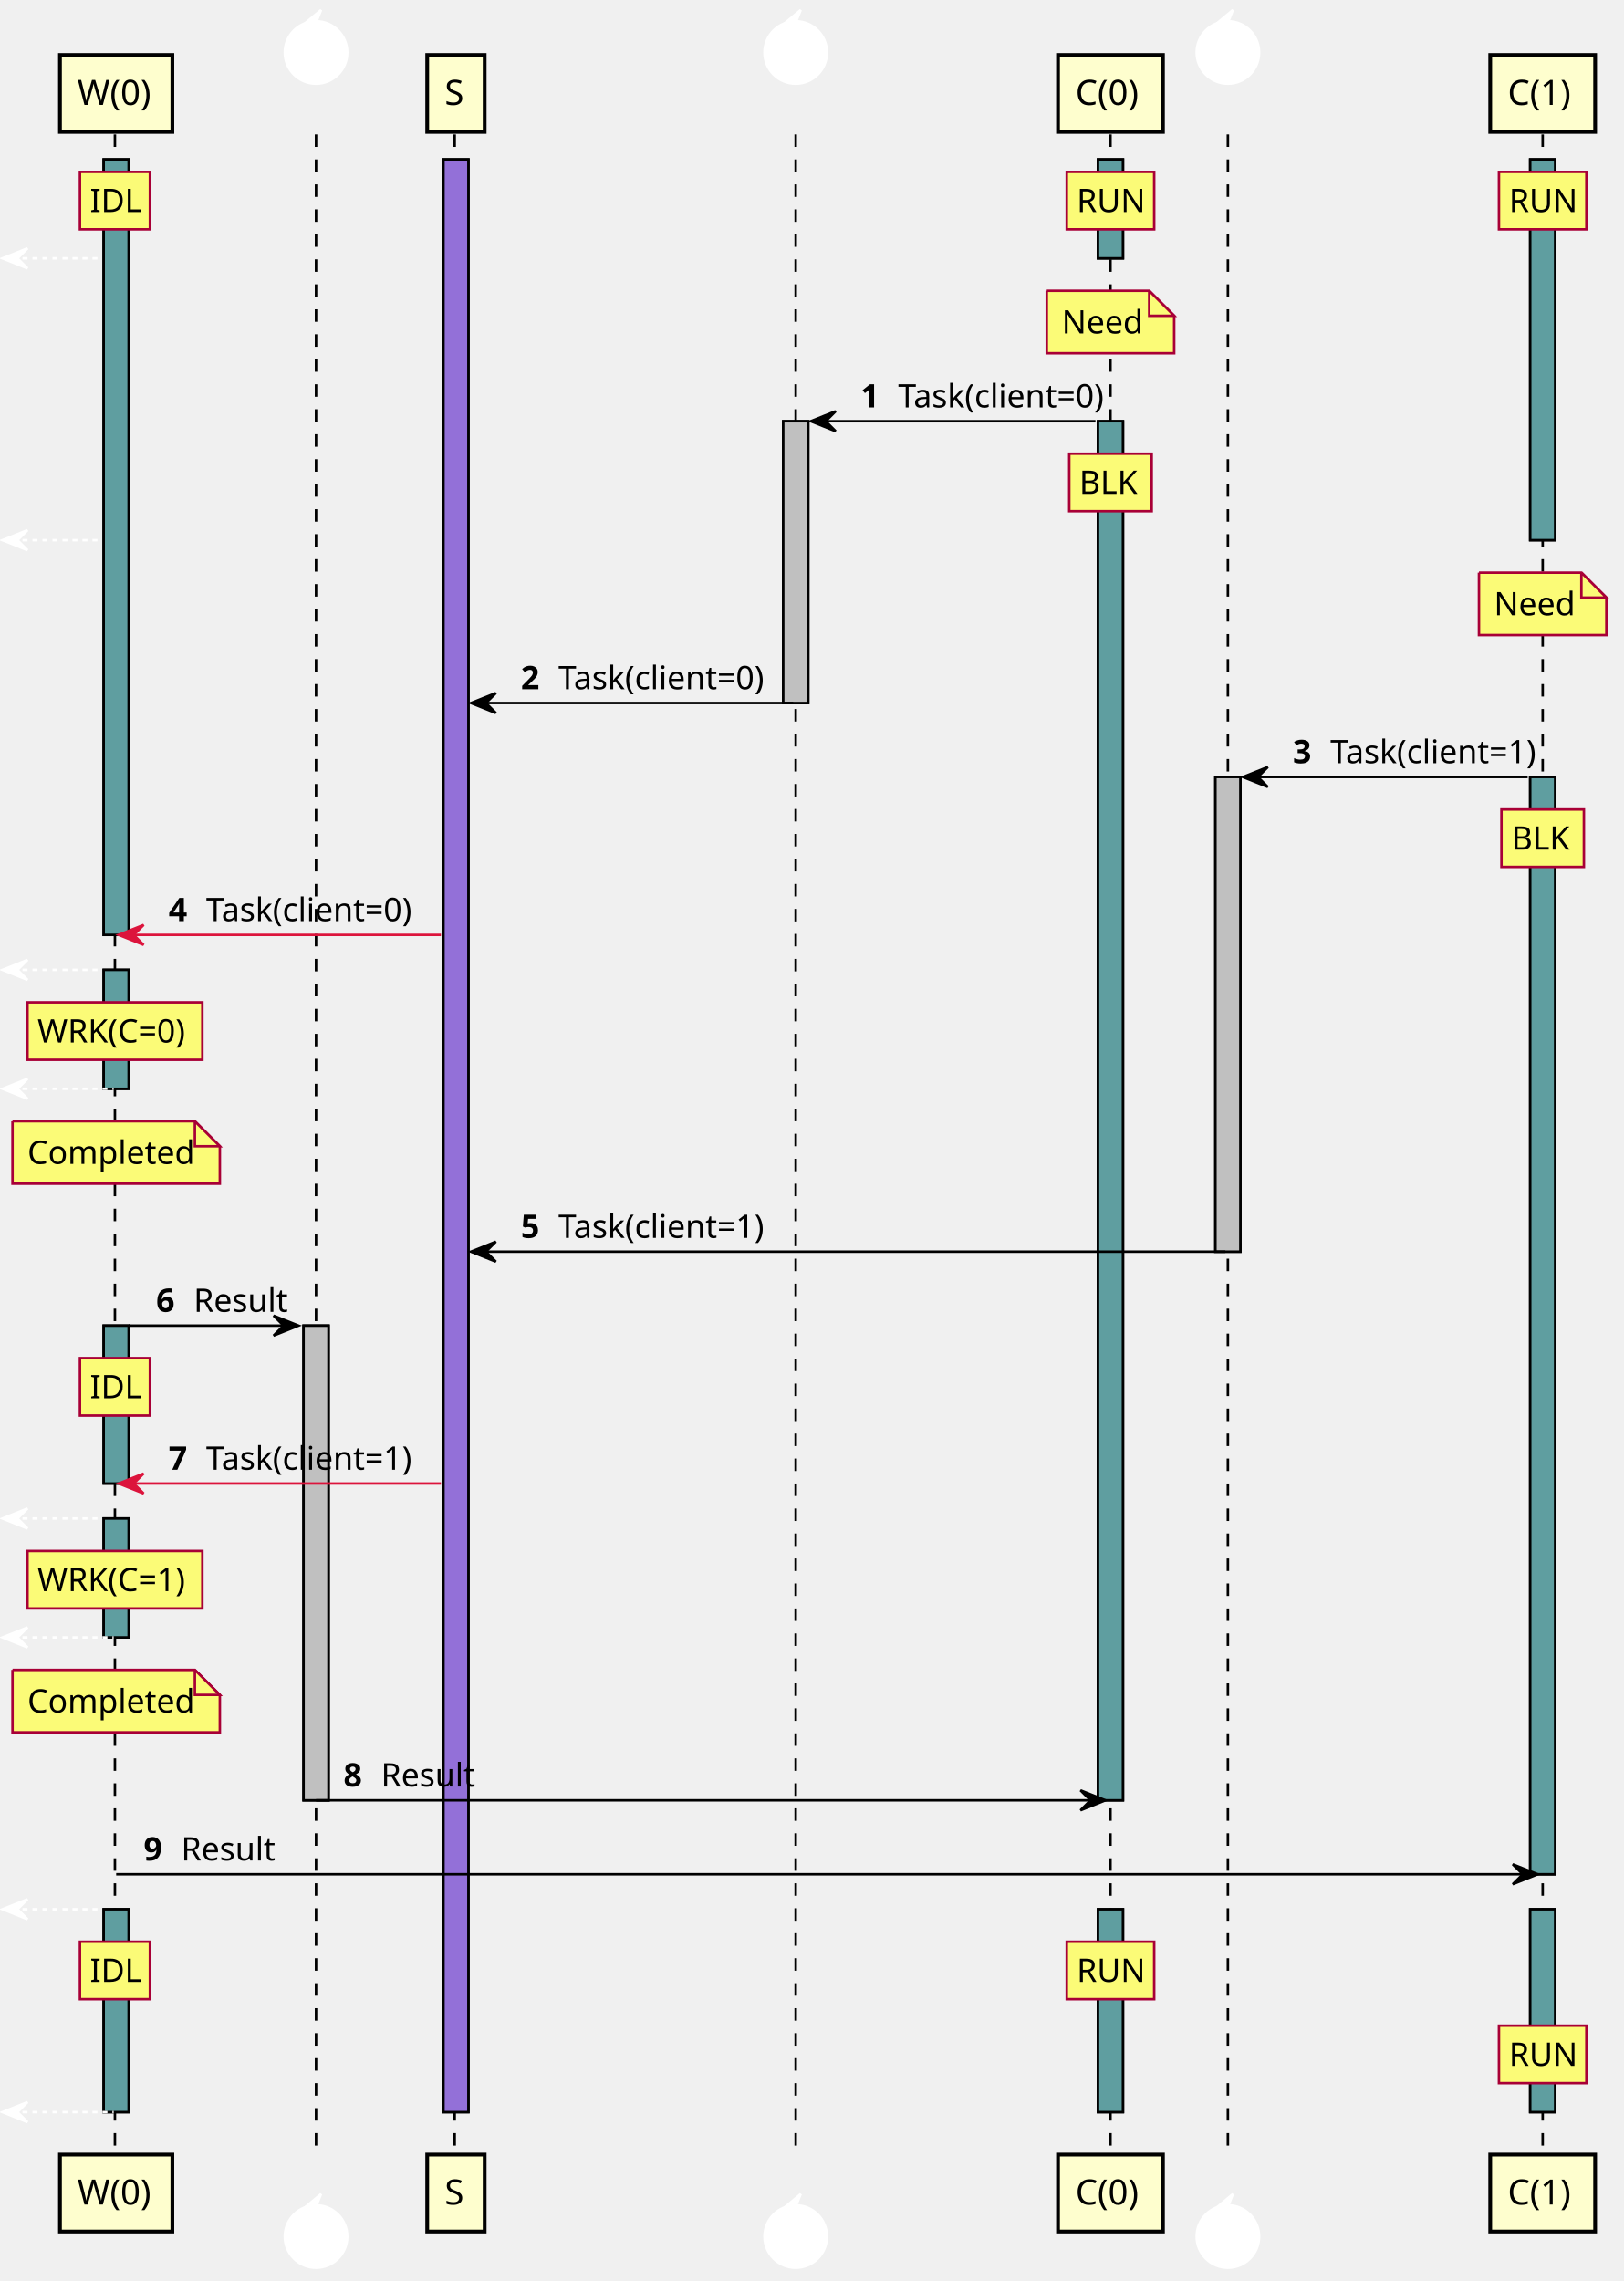
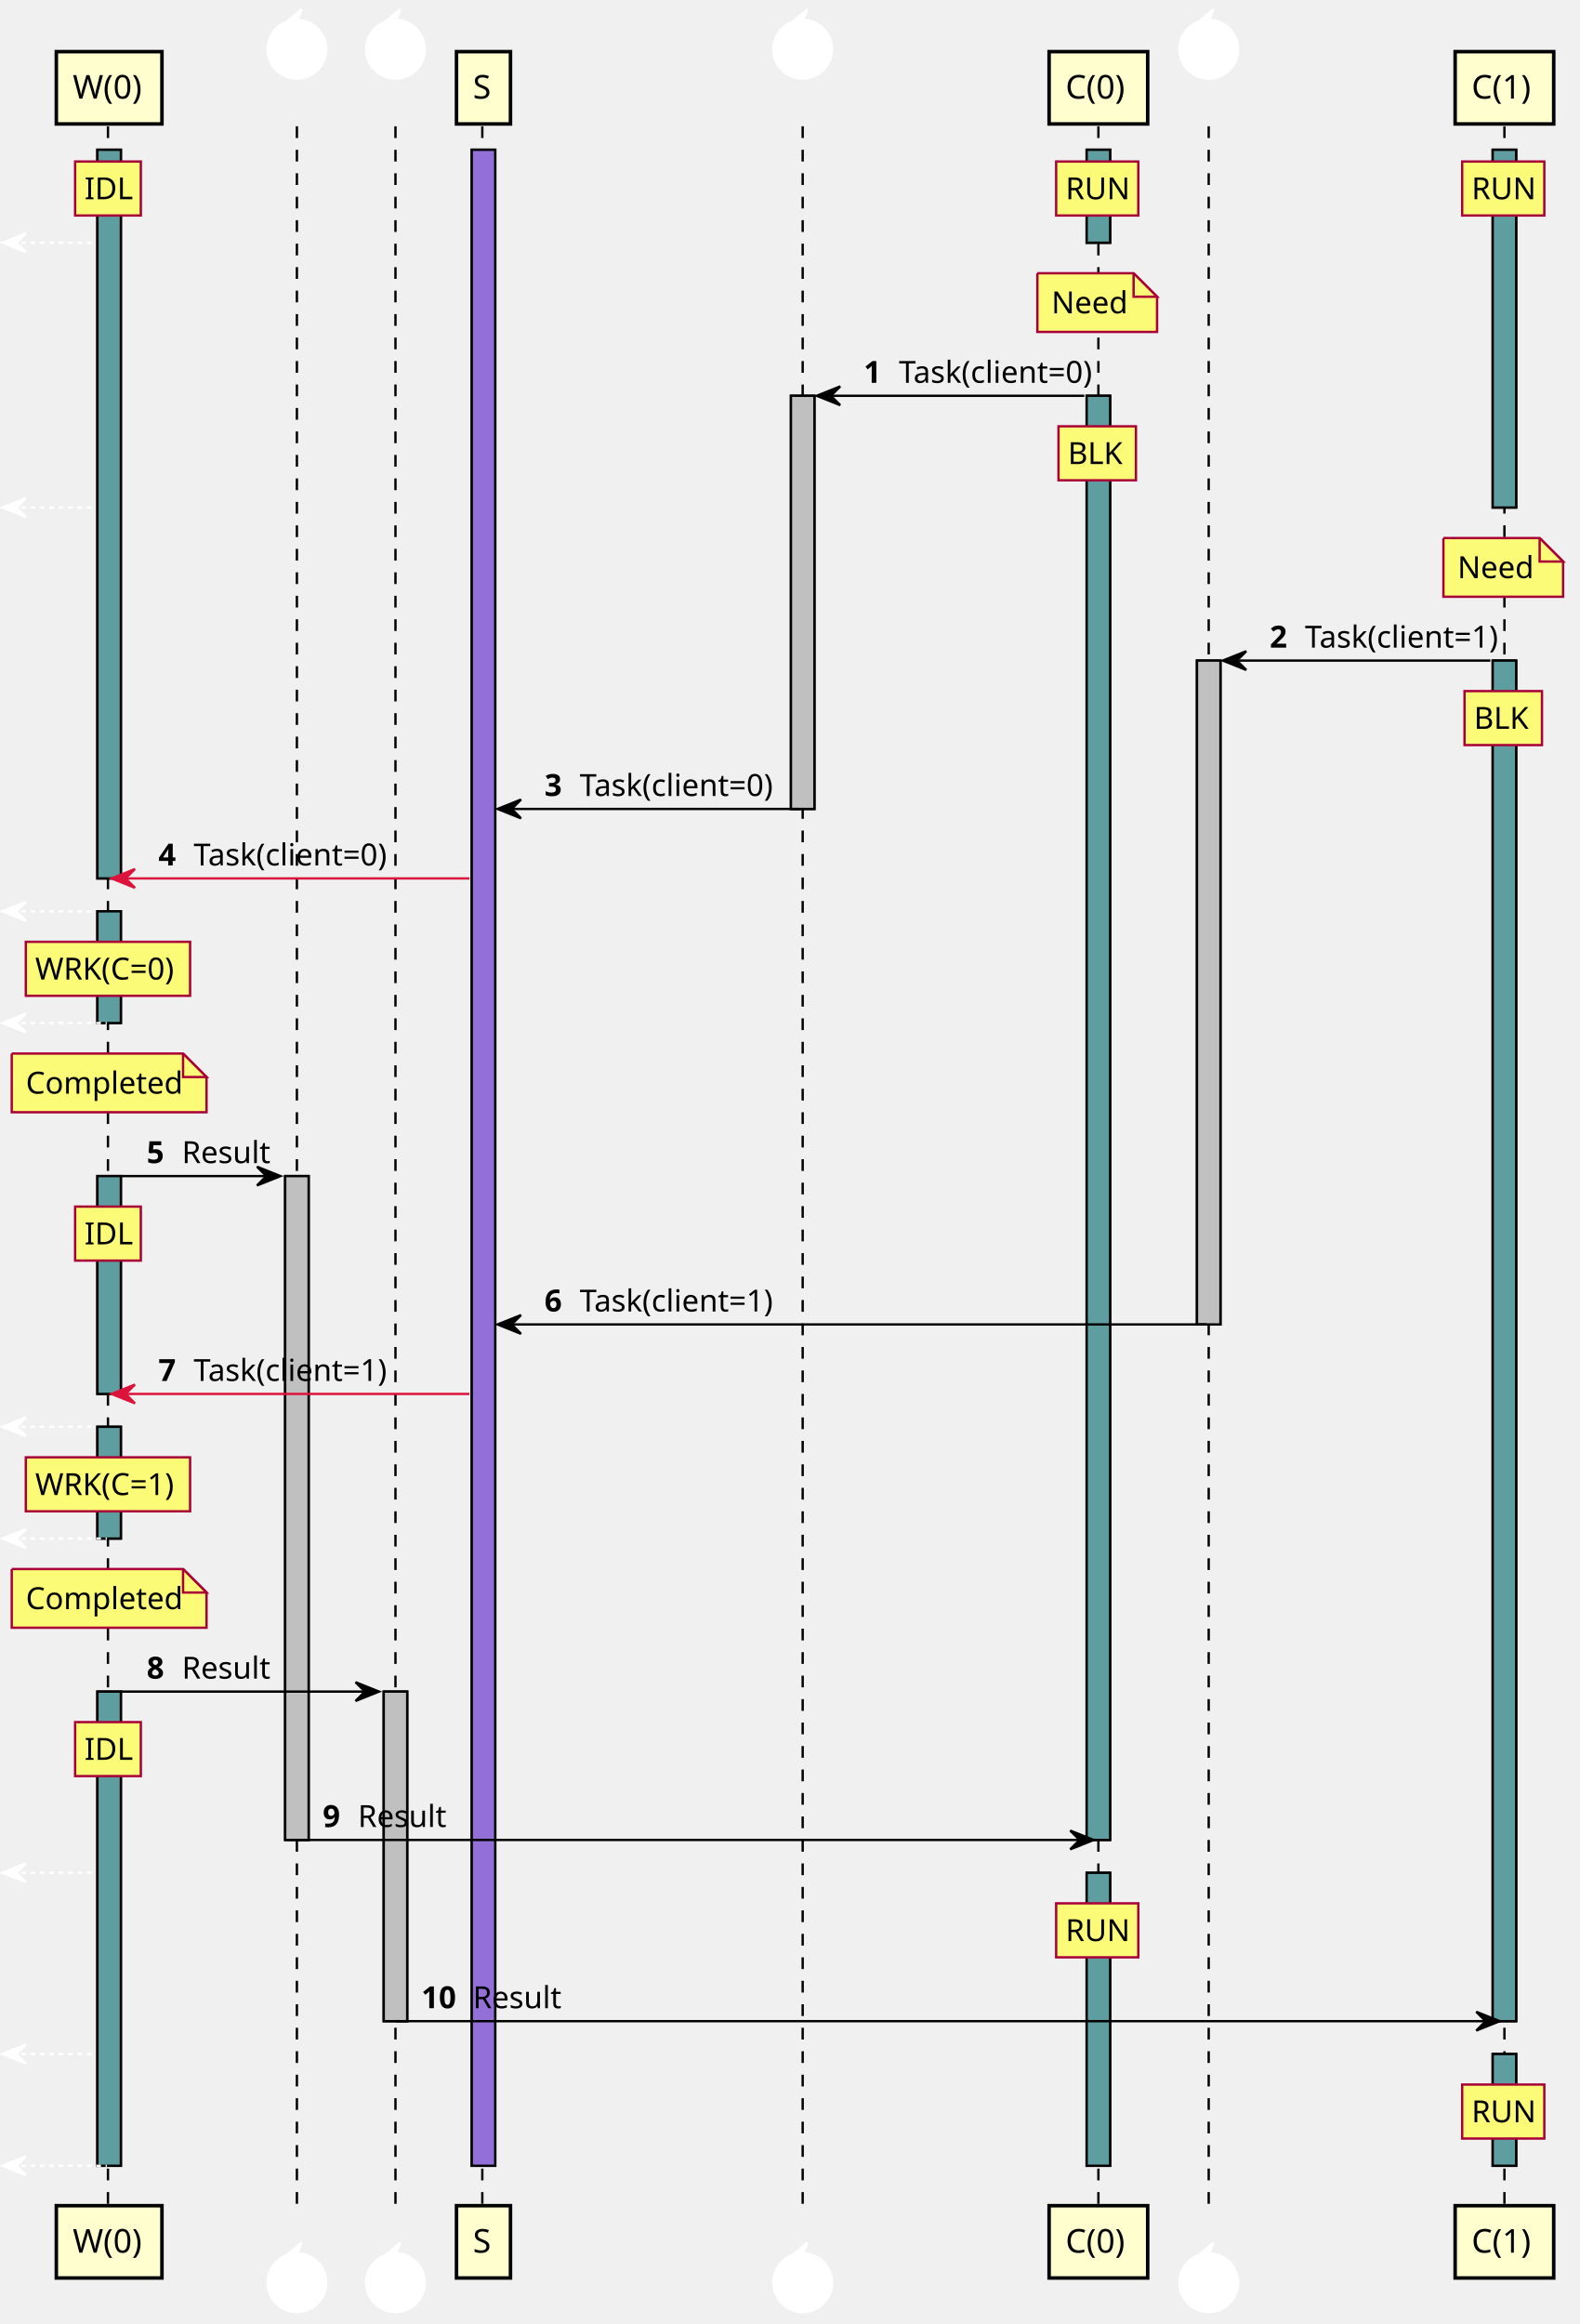
- <svg xmlns="http://www.w3.org/2000/svg" contentScriptType="application/ecmascript" contentStyleType="text/css" height="913px" preserveAspectRatio="none" style="width:650px;height:913px;" version="1.1" viewBox="0 0 650 913" width="650px" zoomAndPan="magnify">
+ <svg xmlns="http://www.w3.org/2000/svg" contentScriptType="application/ecmascript" contentStyleType="text/css" height="990px" preserveAspectRatio="none" style="width:673px;height:990px;" version="1.1" viewBox="0 0 673 990" width="673px" zoomAndPan="magnify">
  <defs />
  <g>
    <rect fill="#5F9EA0" height="310.4" style="stroke:#000000;stroke-width:1.0;" width="10" x="41.5" y="63.8" />
    <rect fill="#5F9EA0" height="47.6" style="stroke:#000000;stroke-width:1.0;" width="10" x="41.5" y="388.2" />
-     <rect fill="#5F9EA0" height="63.2" style="stroke:#000000;stroke-width:1.0;" width="10" x="41.5" y="530.6" />
+     <rect fill="#5F9EA0" height="92.8" style="stroke:#000000;stroke-width:1.0;" width="10" x="41.5" y="501" />
    <rect fill="#5F9EA0" height="47.6" style="stroke:#000000;stroke-width:1.0;" width="10" x="41.5" y="607.8" />
-     <rect fill="#5F9EA0" height="81.2" style="stroke:#000000;stroke-width:1.0;" width="10" x="41.5" y="764.2" />
-     <rect fill="#C0C0C0" height="190" style="stroke:#000000;stroke-width:1.0;" width="10" x="121.5" y="530.6" />
-     <rect fill="#9370D8" height="781.6" style="stroke:#000000;stroke-width:1.0;" width="10" x="177.5" y="63.8" />
-     <rect fill="#C0C0C0" height="112.8" style="stroke:#000000;stroke-width:1.0;" width="10" x="313.5" y="168.6" />
-     <rect fill="#5F9EA0" height="39.6" style="stroke:#000000;stroke-width:1.0;" width="10" x="439.5" y="63.8" />
-     <rect fill="#5F9EA0" height="552" style="stroke:#000000;stroke-width:1.0;" width="10" x="439.5" y="168.6" />
-     <rect fill="#5F9EA0" height="81.2" style="stroke:#000000;stroke-width:1.0;" width="10" x="439.5" y="764.2" />
-     <rect fill="#C0C0C0" height="190" style="stroke:#000000;stroke-width:1.0;" width="10" x="486.5" y="311" />
-     <rect fill="#5F9EA0" height="152.4" style="stroke:#000000;stroke-width:1.0;" width="10" x="612.5" y="63.8" />
-     <rect fill="#5F9EA0" height="439.2" style="stroke:#000000;stroke-width:1.0;" width="10" x="612.5" y="311" />
-     <rect fill="#5F9EA0" height="81.2" style="stroke:#000000;stroke-width:1.0;" width="10" x="612.5" y="764.2" />
-     <line style="stroke:#000000;stroke-width:1.0;stroke-dasharray:5.0,5.0;" x1="46" x2="46" y1="53.8" y2="863.4" />
-     <line style="stroke:#000000;stroke-width:1.0;stroke-dasharray:5.0,5.0;" x1="126.5" x2="126.5" y1="53.8" y2="863.4" />
-     <line style="stroke:#000000;stroke-width:1.0;stroke-dasharray:5.0,5.0;" x1="182" x2="182" y1="53.8" y2="863.4" />
-     <line style="stroke:#000000;stroke-width:1.0;stroke-dasharray:5.0,5.0;" x1="318.5" x2="318.5" y1="53.8" y2="863.4" />
-     <line style="stroke:#000000;stroke-width:1.0;stroke-dasharray:5.0,5.0;" x1="444.5" x2="444.5" y1="53.8" y2="863.4" />
-     <line style="stroke:#000000;stroke-width:1.0;stroke-dasharray:5.0,5.0;" x1="491.5" x2="491.5" y1="53.8" y2="863.4" />
-     <line style="stroke:#000000;stroke-width:1.0;stroke-dasharray:5.0,5.0;" x1="617.5" x2="617.5" y1="53.8" y2="863.4" />
+     <rect fill="#5F9EA0" height="202" style="stroke:#000000;stroke-width:1.0;" width="10" x="41.5" y="720.6" />
+     <rect fill="#C0C0C0" height="282.8" style="stroke:#000000;stroke-width:1.0;" width="10" x="121.5" y="501" />
+     <rect fill="#C0C0C0" height="140.4" style="stroke:#000000;stroke-width:1.0;" width="10" x="163.5" y="720.6" />
+     <rect fill="#9370D8" height="858.8" style="stroke:#000000;stroke-width:1.0;" width="10" x="201" y="63.8" />
+     <rect fill="#C0C0C0" height="176" style="stroke:#000000;stroke-width:1.0;" width="10" x="337" y="168.6" />
+     <rect fill="#5F9EA0" height="39.6" style="stroke:#000000;stroke-width:1.0;" width="10" x="463" y="63.8" />
+     <rect fill="#5F9EA0" height="615.2" style="stroke:#000000;stroke-width:1.0;" width="10" x="463" y="168.6" />
+     <rect fill="#5F9EA0" height="124.8" style="stroke:#000000;stroke-width:1.0;" width="10" x="463" y="797.8" />
+     <rect fill="#C0C0C0" height="282.8" style="stroke:#000000;stroke-width:1.0;" width="10" x="510" y="281.4" />
+     <rect fill="#5F9EA0" height="152.4" style="stroke:#000000;stroke-width:1.0;" width="10" x="636" y="63.8" />
+     <rect fill="#5F9EA0" height="579.6" style="stroke:#000000;stroke-width:1.0;" width="10" x="636" y="281.4" />
+     <rect fill="#5F9EA0" height="47.6" style="stroke:#000000;stroke-width:1.0;" width="10" x="636" y="875" />
+     <line style="stroke:#000000;stroke-width:1.0;stroke-dasharray:5.0,5.0;" x1="46" x2="46" y1="53.8" y2="940.6" />
+     <line style="stroke:#000000;stroke-width:1.0;stroke-dasharray:5.0,5.0;" x1="126.5" x2="126.5" y1="53.8" y2="940.6" />
+     <line style="stroke:#000000;stroke-width:1.0;stroke-dasharray:5.0,5.0;" x1="168.5" x2="168.5" y1="53.8" y2="940.6" />
+     <line style="stroke:#000000;stroke-width:1.0;stroke-dasharray:5.0,5.0;" x1="205.5" x2="205.5" y1="53.8" y2="940.6" />
+     <line style="stroke:#000000;stroke-width:1.0;stroke-dasharray:5.0,5.0;" x1="342" x2="342" y1="53.8" y2="940.6" />
+     <line style="stroke:#000000;stroke-width:1.0;stroke-dasharray:5.0,5.0;" x1="468" x2="468" y1="53.8" y2="940.6" />
+     <line style="stroke:#000000;stroke-width:1.0;stroke-dasharray:5.0,5.0;" x1="515" x2="515" y1="53.8" y2="940.6" />
+     <line style="stroke:#000000;stroke-width:1.0;stroke-dasharray:5.0,5.0;" x1="641" x2="641" y1="53.8" y2="940.6" />
    <rect fill="#FEFECE" height="30.8" style="stroke:#000000;stroke-width:1.5;" width="45" x="24" y="22" />
    <text fill="#000000" font-family="sans-serif" font-size="14" lengthAdjust="spacing" textLength="31" x="31" y="42.006">W(0)</text>
-     <rect fill="#FEFECE" height="30.8" style="stroke:#000000;stroke-width:1.5;" width="45" x="24" y="862.4" />
-     <text fill="#000000" font-family="sans-serif" font-size="14" lengthAdjust="spacing" textLength="31" x="31" y="882.406">W(0)</text>
+     <rect fill="#FEFECE" height="30.8" style="stroke:#000000;stroke-width:1.5;" width="45" x="24" y="939.6" />
+     <text fill="#000000" font-family="sans-serif" font-size="14" lengthAdjust="spacing" textLength="31" x="31" y="959.606">W(0)</text>
    <text fill="#000000" font-family="sans-serif" font-size="14" lengthAdjust="spacing" textLength="0" x="125.5" y="50.006" />
    <ellipse cx="126.5" cy="21" fill="#FFFFFF" rx="12" ry="12" style="stroke:#FFFFFF;stroke-width:2.0;" />
    <polygon fill="#FFFFFF" points="122.5,9,128.5,4,126.5,9,128.5,14,122.5,9" style="stroke:#FFFFFF;stroke-width:1.0;" />
-     <text fill="#000000" font-family="sans-serif" font-size="14" lengthAdjust="spacing" textLength="0" x="125.5" y="875.406" />
-     <ellipse cx="126.5" cy="895.2" fill="#FFFFFF" rx="12" ry="12" style="stroke:#FFFFFF;stroke-width:2.0;" />
-     <polygon fill="#FFFFFF" points="122.5,883.2,128.5,878.2,126.5,883.2,128.5,888.2,122.5,883.2" style="stroke:#FFFFFF;stroke-width:1.0;" />
-     <rect fill="#FEFECE" height="30.8" style="stroke:#000000;stroke-width:1.5;" width="23" x="171" y="22" />
-     <text fill="#000000" font-family="sans-serif" font-size="14" lengthAdjust="spacing" textLength="9" x="178" y="42.006">S</text>
-     <rect fill="#FEFECE" height="30.8" style="stroke:#000000;stroke-width:1.5;" width="23" x="171" y="862.4" />
-     <text fill="#000000" font-family="sans-serif" font-size="14" lengthAdjust="spacing" textLength="9" x="178" y="882.406">S</text>
-     <text fill="#000000" font-family="sans-serif" font-size="14" lengthAdjust="spacing" textLength="0" x="317.5" y="50.006" />
-     <ellipse cx="318.5" cy="21" fill="#FFFFFF" rx="12" ry="12" style="stroke:#FFFFFF;stroke-width:2.0;" />
-     <polygon fill="#FFFFFF" points="314.5,9,320.5,4,318.5,9,320.5,14,314.5,9" style="stroke:#FFFFFF;stroke-width:1.0;" />
-     <text fill="#000000" font-family="sans-serif" font-size="14" lengthAdjust="spacing" textLength="0" x="317.5" y="875.406" />
-     <ellipse cx="318.5" cy="895.2" fill="#FFFFFF" rx="12" ry="12" style="stroke:#FFFFFF;stroke-width:2.0;" />
-     <polygon fill="#FFFFFF" points="314.5,883.2,320.5,878.2,318.5,883.2,320.5,888.2,314.5,883.2" style="stroke:#FFFFFF;stroke-width:1.0;" />
-     <rect fill="#FEFECE" height="30.8" style="stroke:#000000;stroke-width:1.5;" width="42" x="423.5" y="22" />
-     <text fill="#000000" font-family="sans-serif" font-size="14" lengthAdjust="spacing" textLength="28" x="430.5" y="42.006">C(0)</text>
-     <rect fill="#FEFECE" height="30.8" style="stroke:#000000;stroke-width:1.5;" width="42" x="423.5" y="862.4" />
-     <text fill="#000000" font-family="sans-serif" font-size="14" lengthAdjust="spacing" textLength="28" x="430.5" y="882.406">C(0)</text>
-     <text fill="#000000" font-family="sans-serif" font-size="14" lengthAdjust="spacing" textLength="0" x="490.5" y="50.006" />
-     <ellipse cx="491.5" cy="21" fill="#FFFFFF" rx="12" ry="12" style="stroke:#FFFFFF;stroke-width:2.0;" />
-     <polygon fill="#FFFFFF" points="487.5,9,493.5,4,491.5,9,493.5,14,487.5,9" style="stroke:#FFFFFF;stroke-width:1.0;" />
-     <text fill="#000000" font-family="sans-serif" font-size="14" lengthAdjust="spacing" textLength="0" x="490.5" y="875.406" />
-     <ellipse cx="491.5" cy="895.2" fill="#FFFFFF" rx="12" ry="12" style="stroke:#FFFFFF;stroke-width:2.0;" />
-     <polygon fill="#FFFFFF" points="487.5,883.2,493.5,878.2,491.5,883.2,493.5,888.2,487.5,883.2" style="stroke:#FFFFFF;stroke-width:1.0;" />
-     <rect fill="#FEFECE" height="30.8" style="stroke:#000000;stroke-width:1.5;" width="42" x="596.5" y="22" />
-     <text fill="#000000" font-family="sans-serif" font-size="14" lengthAdjust="spacing" textLength="28" x="603.5" y="42.006">C(1)</text>
-     <rect fill="#FEFECE" height="30.8" style="stroke:#000000;stroke-width:1.5;" width="42" x="596.5" y="862.4" />
-     <text fill="#000000" font-family="sans-serif" font-size="14" lengthAdjust="spacing" textLength="28" x="603.5" y="882.406">C(1)</text>
+     <text fill="#000000" font-family="sans-serif" font-size="14" lengthAdjust="spacing" textLength="0" x="125.5" y="952.606" />
+     <ellipse cx="126.5" cy="972.4" fill="#FFFFFF" rx="12" ry="12" style="stroke:#FFFFFF;stroke-width:2.0;" />
+     <polygon fill="#FFFFFF" points="122.5,960.4,128.5,955.4,126.5,960.4,128.5,965.4,122.5,960.4" style="stroke:#FFFFFF;stroke-width:1.0;" />
+     <text fill="#000000" font-family="sans-serif" font-size="14" lengthAdjust="spacing" textLength="0" x="167.5" y="50.006" />
+     <ellipse cx="168.5" cy="21" fill="#FFFFFF" rx="12" ry="12" style="stroke:#FFFFFF;stroke-width:2.0;" />
+     <polygon fill="#FFFFFF" points="164.5,9,170.5,4,168.5,9,170.5,14,164.5,9" style="stroke:#FFFFFF;stroke-width:1.0;" />
+     <text fill="#000000" font-family="sans-serif" font-size="14" lengthAdjust="spacing" textLength="0" x="167.5" y="952.606" />
+     <ellipse cx="168.5" cy="972.4" fill="#FFFFFF" rx="12" ry="12" style="stroke:#FFFFFF;stroke-width:2.0;" />
+     <polygon fill="#FFFFFF" points="164.5,960.4,170.5,955.4,168.5,960.4,170.5,965.4,164.5,960.4" style="stroke:#FFFFFF;stroke-width:1.0;" />
+     <rect fill="#FEFECE" height="30.8" style="stroke:#000000;stroke-width:1.5;" width="23" x="194.5" y="22" />
+     <text fill="#000000" font-family="sans-serif" font-size="14" lengthAdjust="spacing" textLength="9" x="201.5" y="42.006">S</text>
+     <rect fill="#FEFECE" height="30.8" style="stroke:#000000;stroke-width:1.5;" width="23" x="194.5" y="939.6" />
+     <text fill="#000000" font-family="sans-serif" font-size="14" lengthAdjust="spacing" textLength="9" x="201.5" y="959.606">S</text>
+     <text fill="#000000" font-family="sans-serif" font-size="14" lengthAdjust="spacing" textLength="0" x="341" y="50.006" />
+     <ellipse cx="342" cy="21" fill="#FFFFFF" rx="12" ry="12" style="stroke:#FFFFFF;stroke-width:2.0;" />
+     <polygon fill="#FFFFFF" points="338,9,344,4,342,9,344,14,338,9" style="stroke:#FFFFFF;stroke-width:1.0;" />
+     <text fill="#000000" font-family="sans-serif" font-size="14" lengthAdjust="spacing" textLength="0" x="341" y="952.606" />
+     <ellipse cx="342" cy="972.4" fill="#FFFFFF" rx="12" ry="12" style="stroke:#FFFFFF;stroke-width:2.0;" />
+     <polygon fill="#FFFFFF" points="338,960.4,344,955.4,342,960.4,344,965.4,338,960.4" style="stroke:#FFFFFF;stroke-width:1.0;" />
+     <rect fill="#FEFECE" height="30.8" style="stroke:#000000;stroke-width:1.5;" width="42" x="447" y="22" />
+     <text fill="#000000" font-family="sans-serif" font-size="14" lengthAdjust="spacing" textLength="28" x="454" y="42.006">C(0)</text>
+     <rect fill="#FEFECE" height="30.8" style="stroke:#000000;stroke-width:1.5;" width="42" x="447" y="939.6" />
+     <text fill="#000000" font-family="sans-serif" font-size="14" lengthAdjust="spacing" textLength="28" x="454" y="959.606">C(0)</text>
+     <text fill="#000000" font-family="sans-serif" font-size="14" lengthAdjust="spacing" textLength="0" x="514" y="50.006" />
+     <ellipse cx="515" cy="21" fill="#FFFFFF" rx="12" ry="12" style="stroke:#FFFFFF;stroke-width:2.0;" />
+     <polygon fill="#FFFFFF" points="511,9,517,4,515,9,517,14,511,9" style="stroke:#FFFFFF;stroke-width:1.0;" />
+     <text fill="#000000" font-family="sans-serif" font-size="14" lengthAdjust="spacing" textLength="0" x="514" y="952.606" />
+     <ellipse cx="515" cy="972.4" fill="#FFFFFF" rx="12" ry="12" style="stroke:#FFFFFF;stroke-width:2.0;" />
+     <polygon fill="#FFFFFF" points="511,960.4,517,955.4,515,960.4,517,965.4,511,960.4" style="stroke:#FFFFFF;stroke-width:1.0;" />
+     <rect fill="#FEFECE" height="30.8" style="stroke:#000000;stroke-width:1.5;" width="42" x="620" y="22" />
+     <text fill="#000000" font-family="sans-serif" font-size="14" lengthAdjust="spacing" textLength="28" x="627" y="42.006">C(1)</text>
+     <rect fill="#FEFECE" height="30.8" style="stroke:#000000;stroke-width:1.5;" width="42" x="620" y="939.6" />
+     <text fill="#000000" font-family="sans-serif" font-size="14" lengthAdjust="spacing" textLength="28" x="627" y="959.606">C(1)</text>
    <rect fill="#5F9EA0" height="310.4" style="stroke:#000000;stroke-width:1.0;" width="10" x="41.5" y="63.8" />
    <rect fill="#5F9EA0" height="47.6" style="stroke:#000000;stroke-width:1.0;" width="10" x="41.5" y="388.2" />
-     <rect fill="#5F9EA0" height="63.2" style="stroke:#000000;stroke-width:1.0;" width="10" x="41.5" y="530.6" />
+     <rect fill="#5F9EA0" height="92.8" style="stroke:#000000;stroke-width:1.0;" width="10" x="41.5" y="501" />
    <rect fill="#5F9EA0" height="47.6" style="stroke:#000000;stroke-width:1.0;" width="10" x="41.5" y="607.8" />
-     <rect fill="#5F9EA0" height="81.2" style="stroke:#000000;stroke-width:1.0;" width="10" x="41.5" y="764.2" />
-     <rect fill="#C0C0C0" height="190" style="stroke:#000000;stroke-width:1.0;" width="10" x="121.5" y="530.6" />
-     <rect fill="#9370D8" height="781.6" style="stroke:#000000;stroke-width:1.0;" width="10" x="177.5" y="63.8" />
-     <rect fill="#C0C0C0" height="112.8" style="stroke:#000000;stroke-width:1.0;" width="10" x="313.5" y="168.6" />
-     <rect fill="#5F9EA0" height="39.6" style="stroke:#000000;stroke-width:1.0;" width="10" x="439.5" y="63.8" />
-     <rect fill="#5F9EA0" height="552" style="stroke:#000000;stroke-width:1.0;" width="10" x="439.5" y="168.6" />
-     <rect fill="#5F9EA0" height="81.2" style="stroke:#000000;stroke-width:1.0;" width="10" x="439.5" y="764.2" />
-     <rect fill="#C0C0C0" height="190" style="stroke:#000000;stroke-width:1.0;" width="10" x="486.5" y="311" />
-     <rect fill="#5F9EA0" height="152.4" style="stroke:#000000;stroke-width:1.0;" width="10" x="612.5" y="63.8" />
-     <rect fill="#5F9EA0" height="439.2" style="stroke:#000000;stroke-width:1.0;" width="10" x="612.5" y="311" />
-     <rect fill="#5F9EA0" height="81.2" style="stroke:#000000;stroke-width:1.0;" width="10" x="612.5" y="764.2" />
+     <rect fill="#5F9EA0" height="202" style="stroke:#000000;stroke-width:1.0;" width="10" x="41.5" y="720.6" />
+     <rect fill="#C0C0C0" height="282.8" style="stroke:#000000;stroke-width:1.0;" width="10" x="121.5" y="501" />
+     <rect fill="#C0C0C0" height="140.4" style="stroke:#000000;stroke-width:1.0;" width="10" x="163.5" y="720.6" />
+     <rect fill="#9370D8" height="858.8" style="stroke:#000000;stroke-width:1.0;" width="10" x="201" y="63.8" />
+     <rect fill="#C0C0C0" height="176" style="stroke:#000000;stroke-width:1.0;" width="10" x="337" y="168.6" />
+     <rect fill="#5F9EA0" height="39.6" style="stroke:#000000;stroke-width:1.0;" width="10" x="463" y="63.8" />
+     <rect fill="#5F9EA0" height="615.2" style="stroke:#000000;stroke-width:1.0;" width="10" x="463" y="168.6" />
+     <rect fill="#5F9EA0" height="124.8" style="stroke:#000000;stroke-width:1.0;" width="10" x="463" y="797.8" />
+     <rect fill="#C0C0C0" height="282.8" style="stroke:#000000;stroke-width:1.0;" width="10" x="510" y="281.4" />
+     <rect fill="#5F9EA0" height="152.4" style="stroke:#000000;stroke-width:1.0;" width="10" x="636" y="63.8" />
+     <rect fill="#5F9EA0" height="579.6" style="stroke:#000000;stroke-width:1.0;" width="10" x="636" y="281.4" />
+     <rect fill="#5F9EA0" height="47.6" style="stroke:#000000;stroke-width:1.0;" width="10" x="636" y="875" />
    <rect fill="#FBFB77" height="23" style="stroke:#A80036;stroke-width:1.0;" width="28" x="32" y="68.8" />
    <text fill="#000000" font-family="sans-serif" font-size="13" lengthAdjust="spacing" textLength="20" x="36" y="84.877">IDL</text>
-     <rect fill="#FBFB77" height="23" style="stroke:#A80036;stroke-width:1.0;" width="35" x="427" y="68.8" />
-     <text fill="#000000" font-family="sans-serif" font-size="13" lengthAdjust="spacing" textLength="27" x="431" y="84.877">RUN</text>
-     <rect fill="#FBFB77" height="23" style="stroke:#A80036;stroke-width:1.0;" width="35" x="600" y="68.8" />
-     <text fill="#000000" font-family="sans-serif" font-size="13" lengthAdjust="spacing" textLength="27" x="604" y="84.877">RUN</text>
+     <rect fill="#FBFB77" height="23" style="stroke:#A80036;stroke-width:1.0;" width="35" x="450" y="68.8" />
+     <text fill="#000000" font-family="sans-serif" font-size="13" lengthAdjust="spacing" textLength="27" x="454" y="84.877">RUN</text>
+     <rect fill="#FBFB77" height="23" style="stroke:#A80036;stroke-width:1.0;" width="35" x="623" y="68.8" />
+     <text fill="#000000" font-family="sans-serif" font-size="13" lengthAdjust="spacing" textLength="27" x="627" y="84.877">RUN</text>
    <polygon fill="#FFFFFF" points="11,99.4,1,103.4,11,107.4,7,103.4" style="stroke:#FFFFFF;stroke-width:1.0;" />
    <line style="stroke:#FFFFFF;stroke-width:1.0;stroke-dasharray:2.0,2.0;" x1="5" x2="40.5" y1="103.4" y2="103.4" />
-     <path d="M419,116.4 L419,141.4 L470,141.4 L470,126.4 L460,116.4 L419,116.4 " fill="#FBFB77" style="stroke:#A80036;stroke-width:1.0;" />
-     <path d="M460,116.4 L460,126.4 L470,126.4 L460,116.4 " fill="#FBFB77" style="stroke:#A80036;stroke-width:1.0;" />
-     <text fill="#000000" font-family="sans-serif" font-size="13" lengthAdjust="spacing" textLength="30" x="425" y="133.477">Need</text>
-     <polygon fill="#000000" points="334.5,164.6,324.5,168.6,334.5,172.6,330.5,168.6" style="stroke:#000000;stroke-width:1.0;" />
-     <line style="stroke:#000000;stroke-width:1.0;" x1="328.5" x2="438.5" y1="168.6" y2="168.6" />
-     <text fill="#000000" font-family="sans-serif" font-size="13" lengthAdjust="spacing" textLength="0" x="344.5" y="163.077" />
-     <text fill="#000000" font-family="sans-serif" font-size="13" font-weight="bold" lengthAdjust="spacing" textLength="7" x="344.5" y="163.077">1</text>
-     <text fill="#000000" font-family="sans-serif" font-size="13" lengthAdjust="spacing" textLength="0" x="355.5" y="163.077" />
-     <text fill="#000000" font-family="sans-serif" font-size="13" lengthAdjust="spacing" textLength="83" x="359.5" y="163.077">Task(client=0)</text>
-     <rect fill="#FBFB77" height="23" style="stroke:#A80036;stroke-width:1.0;" width="33" x="428" y="181.6" />
-     <text fill="#000000" font-family="sans-serif" font-size="13" lengthAdjust="spacing" textLength="25" x="432" y="197.677">BLK</text>
+     <path d="M442,116.4 L442,141.4 L493,141.4 L493,126.4 L483,116.4 L442,116.4 " fill="#FBFB77" style="stroke:#A80036;stroke-width:1.0;" />
+     <path d="M483,116.4 L483,126.4 L493,126.4 L483,116.4 " fill="#FBFB77" style="stroke:#A80036;stroke-width:1.0;" />
+     <text fill="#000000" font-family="sans-serif" font-size="13" lengthAdjust="spacing" textLength="30" x="448" y="133.477">Need</text>
+     <polygon fill="#000000" points="358,164.6,348,168.6,358,172.6,354,168.6" style="stroke:#000000;stroke-width:1.0;" />
+     <line style="stroke:#000000;stroke-width:1.0;" x1="352" x2="462" y1="168.6" y2="168.6" />
+     <text fill="#000000" font-family="sans-serif" font-size="13" lengthAdjust="spacing" textLength="0" x="368" y="163.077" />
+     <text fill="#000000" font-family="sans-serif" font-size="13" font-weight="bold" lengthAdjust="spacing" textLength="7" x="368" y="163.077">1</text>
+     <text fill="#000000" font-family="sans-serif" font-size="13" lengthAdjust="spacing" textLength="0" x="379" y="163.077" />
+     <text fill="#000000" font-family="sans-serif" font-size="13" lengthAdjust="spacing" textLength="83" x="383" y="163.077">Task(client=0)</text>
+     <rect fill="#FBFB77" height="23" style="stroke:#A80036;stroke-width:1.0;" width="33" x="451" y="181.6" />
+     <text fill="#000000" font-family="sans-serif" font-size="13" lengthAdjust="spacing" textLength="25" x="455" y="197.677">BLK</text>
    <polygon fill="#FFFFFF" points="11,212.2,1,216.2,11,220.2,7,216.2" style="stroke:#FFFFFF;stroke-width:1.0;" />
    <line style="stroke:#FFFFFF;stroke-width:1.0;stroke-dasharray:2.0,2.0;" x1="5" x2="40.5" y1="216.2" y2="216.2" />
-     <path d="M592,229.2 L592,254.2 L643,254.2 L643,239.2 L633,229.2 L592,229.2 " fill="#FBFB77" style="stroke:#A80036;stroke-width:1.0;" />
-     <path d="M633,229.2 L633,239.2 L643,239.2 L633,229.2 " fill="#FBFB77" style="stroke:#A80036;stroke-width:1.0;" />
-     <text fill="#000000" font-family="sans-serif" font-size="13" lengthAdjust="spacing" textLength="30" x="598" y="246.277">Need</text>
-     <polygon fill="#000000" points="198.5,277.4,188.5,281.4,198.5,285.4,194.5,281.4" style="stroke:#000000;stroke-width:1.0;" />
-     <line style="stroke:#000000;stroke-width:1.0;" x1="192.5" x2="317.5" y1="281.4" y2="281.4" />
-     <text fill="#000000" font-family="sans-serif" font-size="13" lengthAdjust="spacing" textLength="0" x="208.5" y="275.877" />
-     <text fill="#000000" font-family="sans-serif" font-size="13" font-weight="bold" lengthAdjust="spacing" textLength="7" x="208.5" y="275.877">2</text>
-     <text fill="#000000" font-family="sans-serif" font-size="13" lengthAdjust="spacing" textLength="0" x="219.5" y="275.877" />
-     <text fill="#000000" font-family="sans-serif" font-size="13" lengthAdjust="spacing" textLength="83" x="223.5" y="275.877">Task(client=0)</text>
-     <polygon fill="#000000" points="507.5,307,497.5,311,507.5,315,503.5,311" style="stroke:#000000;stroke-width:1.0;" />
-     <line style="stroke:#000000;stroke-width:1.0;" x1="501.5" x2="611.5" y1="311" y2="311" />
-     <text fill="#000000" font-family="sans-serif" font-size="13" lengthAdjust="spacing" textLength="0" x="517.5" y="305.477" />
-     <text fill="#000000" font-family="sans-serif" font-size="13" font-weight="bold" lengthAdjust="spacing" textLength="7" x="517.5" y="305.477">3</text>
-     <text fill="#000000" font-family="sans-serif" font-size="13" lengthAdjust="spacing" textLength="0" x="528.5" y="305.477" />
-     <text fill="#000000" font-family="sans-serif" font-size="13" lengthAdjust="spacing" textLength="83" x="532.5" y="305.477">Task(client=1)</text>
-     <rect fill="#FBFB77" height="23" style="stroke:#A80036;stroke-width:1.0;" width="33" x="601" y="324" />
-     <text fill="#000000" font-family="sans-serif" font-size="13" lengthAdjust="spacing" textLength="25" x="605" y="340.077">BLK</text>
+     <path d="M615,229.2 L615,254.2 L666,254.2 L666,239.2 L656,229.2 L615,229.2 " fill="#FBFB77" style="stroke:#A80036;stroke-width:1.0;" />
+     <path d="M656,229.2 L656,239.2 L666,239.2 L656,229.2 " fill="#FBFB77" style="stroke:#A80036;stroke-width:1.0;" />
+     <text fill="#000000" font-family="sans-serif" font-size="13" lengthAdjust="spacing" textLength="30" x="621" y="246.277">Need</text>
+     <polygon fill="#000000" points="531,277.4,521,281.4,531,285.4,527,281.4" style="stroke:#000000;stroke-width:1.0;" />
+     <line style="stroke:#000000;stroke-width:1.0;" x1="525" x2="635" y1="281.4" y2="281.4" />
+     <text fill="#000000" font-family="sans-serif" font-size="13" lengthAdjust="spacing" textLength="0" x="541" y="275.877" />
+     <text fill="#000000" font-family="sans-serif" font-size="13" font-weight="bold" lengthAdjust="spacing" textLength="7" x="541" y="275.877">2</text>
+     <text fill="#000000" font-family="sans-serif" font-size="13" lengthAdjust="spacing" textLength="0" x="552" y="275.877" />
+     <text fill="#000000" font-family="sans-serif" font-size="13" lengthAdjust="spacing" textLength="83" x="556" y="275.877">Task(client=1)</text>
+     <rect fill="#FBFB77" height="23" style="stroke:#A80036;stroke-width:1.0;" width="33" x="624" y="294.4" />
+     <text fill="#000000" font-family="sans-serif" font-size="13" lengthAdjust="spacing" textLength="25" x="628" y="310.477">BLK</text>
+     <polygon fill="#000000" points="222,340.6,212,344.6,222,348.6,218,344.6" style="stroke:#000000;stroke-width:1.0;" />
+     <line style="stroke:#000000;stroke-width:1.0;" x1="216" x2="341" y1="344.6" y2="344.6" />
+     <text fill="#000000" font-family="sans-serif" font-size="13" lengthAdjust="spacing" textLength="0" x="232" y="339.077" />
+     <text fill="#000000" font-family="sans-serif" font-size="13" font-weight="bold" lengthAdjust="spacing" textLength="7" x="232" y="339.077">3</text>
+     <text fill="#000000" font-family="sans-serif" font-size="13" lengthAdjust="spacing" textLength="0" x="243" y="339.077" />
+     <text fill="#000000" font-family="sans-serif" font-size="13" lengthAdjust="spacing" textLength="83" x="247" y="339.077">Task(client=0)</text>
    <polygon fill="#DC143C" points="57.5,370.2,47.5,374.2,57.5,378.2,53.5,374.2" style="stroke:#DC143C;stroke-width:1.0;" />
-     <line style="stroke:#DC143C;stroke-width:1.0;" x1="51.5" x2="176.5" y1="374.2" y2="374.2" />
+     <line style="stroke:#DC143C;stroke-width:1.0;" x1="51.5" x2="200" y1="374.2" y2="374.2" />
    <text fill="#000000" font-family="sans-serif" font-size="13" lengthAdjust="spacing" textLength="0" x="67.5" y="368.677" />
    <text fill="#000000" font-family="sans-serif" font-size="13" font-weight="bold" lengthAdjust="spacing" textLength="7" x="67.5" y="368.677">4</text>
    <text fill="#000000" font-family="sans-serif" font-size="13" lengthAdjust="spacing" textLength="0" x="78.5" y="368.677" />
    <text fill="#000000" font-family="sans-serif" font-size="13" lengthAdjust="spacing" textLength="83" x="82.5" y="368.677">Task(client=0)</text>
    <polygon fill="#FFFFFF" points="11,384.2,1,388.2,11,392.2,7,388.2" style="stroke:#FFFFFF;stroke-width:1.0;" />
    <line style="stroke:#FFFFFF;stroke-width:1.0;stroke-dasharray:2.0,2.0;" x1="5" x2="40.5" y1="388.2" y2="388.2" />
    <rect fill="#FBFB77" height="23" style="stroke:#A80036;stroke-width:1.0;" width="70" x="11" y="401.2" />
    <text fill="#000000" font-family="sans-serif" font-size="13" lengthAdjust="spacing" textLength="62" x="15" y="417.277">WRK(C=0)</text>
    <polygon fill="#FFFFFF" points="11,431.8,1,435.8,11,439.8,7,435.8" style="stroke:#FFFFFF;stroke-width:1.0;" />
    <line style="stroke:#FFFFFF;stroke-width:1.0;stroke-dasharray:2.0,2.0;" x1="5" x2="45.5" y1="435.8" y2="435.8" />
    <path d="M5,448.8 L5,473.8 L88,473.8 L88,458.8 L78,448.8 L5,448.8 " fill="#FBFB77" style="stroke:#A80036;stroke-width:1.0;" />
    <path d="M78,448.8 L78,458.8 L88,458.8 L78,448.8 " fill="#FBFB77" style="stroke:#A80036;stroke-width:1.0;" />
    <text fill="#000000" font-family="sans-serif" font-size="13" lengthAdjust="spacing" textLength="62" x="11" y="465.877">Completed</text>
-     <polygon fill="#000000" points="198.5,497,188.5,501,198.5,505,194.5,501" style="stroke:#000000;stroke-width:1.0;" />
-     <line style="stroke:#000000;stroke-width:1.0;" x1="192.5" x2="490.5" y1="501" y2="501" />
-     <text fill="#000000" font-family="sans-serif" font-size="13" lengthAdjust="spacing" textLength="0" x="208.5" y="495.477" />
-     <text fill="#000000" font-family="sans-serif" font-size="13" font-weight="bold" lengthAdjust="spacing" textLength="7" x="208.5" y="495.477">5</text>
-     <text fill="#000000" font-family="sans-serif" font-size="13" lengthAdjust="spacing" textLength="0" x="219.5" y="495.477" />
-     <text fill="#000000" font-family="sans-serif" font-size="13" lengthAdjust="spacing" textLength="83" x="223.5" y="495.477">Task(client=1)</text>
-     <polygon fill="#000000" points="109.5,526.6,119.5,530.6,109.5,534.6,113.5,530.6" style="stroke:#000000;stroke-width:1.0;" />
-     <line style="stroke:#000000;stroke-width:1.0;" x1="51.5" x2="115.5" y1="530.6" y2="530.6" />
-     <text fill="#000000" font-family="sans-serif" font-size="13" lengthAdjust="spacing" textLength="0" x="62.5" y="525.077" />
-     <text fill="#000000" font-family="sans-serif" font-size="13" font-weight="bold" lengthAdjust="spacing" textLength="7" x="62.5" y="525.077">6</text>
-     <text fill="#000000" font-family="sans-serif" font-size="13" lengthAdjust="spacing" textLength="0" x="73.5" y="525.077" />
-     <text fill="#000000" font-family="sans-serif" font-size="13" lengthAdjust="spacing" textLength="37" x="77.5" y="525.077">Result</text>
-     <rect fill="#FBFB77" height="23" style="stroke:#A80036;stroke-width:1.0;" width="28" x="32" y="543.6" />
-     <text fill="#000000" font-family="sans-serif" font-size="13" lengthAdjust="spacing" textLength="20" x="36" y="559.677">IDL</text>
+     <polygon fill="#000000" points="109.5,497,119.5,501,109.5,505,113.5,501" style="stroke:#000000;stroke-width:1.0;" />
+     <line style="stroke:#000000;stroke-width:1.0;" x1="51.5" x2="115.5" y1="501" y2="501" />
+     <text fill="#000000" font-family="sans-serif" font-size="13" lengthAdjust="spacing" textLength="0" x="62.5" y="495.477" />
+     <text fill="#000000" font-family="sans-serif" font-size="13" font-weight="bold" lengthAdjust="spacing" textLength="7" x="62.5" y="495.477">5</text>
+     <text fill="#000000" font-family="sans-serif" font-size="13" lengthAdjust="spacing" textLength="0" x="73.5" y="495.477" />
+     <text fill="#000000" font-family="sans-serif" font-size="13" lengthAdjust="spacing" textLength="37" x="77.5" y="495.477">Result</text>
+     <rect fill="#FBFB77" height="23" style="stroke:#A80036;stroke-width:1.0;" width="28" x="32" y="514" />
+     <text fill="#000000" font-family="sans-serif" font-size="13" lengthAdjust="spacing" textLength="20" x="36" y="530.077">IDL</text>
+     <polygon fill="#000000" points="222,560.2,212,564.2,222,568.2,218,564.2" style="stroke:#000000;stroke-width:1.0;" />
+     <line style="stroke:#000000;stroke-width:1.0;" x1="216" x2="514" y1="564.2" y2="564.2" />
+     <text fill="#000000" font-family="sans-serif" font-size="13" lengthAdjust="spacing" textLength="0" x="232" y="558.677" />
+     <text fill="#000000" font-family="sans-serif" font-size="13" font-weight="bold" lengthAdjust="spacing" textLength="7" x="232" y="558.677">6</text>
+     <text fill="#000000" font-family="sans-serif" font-size="13" lengthAdjust="spacing" textLength="0" x="243" y="558.677" />
+     <text fill="#000000" font-family="sans-serif" font-size="13" lengthAdjust="spacing" textLength="83" x="247" y="558.677">Task(client=1)</text>
    <polygon fill="#DC143C" points="57.5,589.8,47.5,593.8,57.5,597.8,53.5,593.8" style="stroke:#DC143C;stroke-width:1.0;" />
-     <line style="stroke:#DC143C;stroke-width:1.0;" x1="51.5" x2="176.5" y1="593.8" y2="593.8" />
+     <line style="stroke:#DC143C;stroke-width:1.0;" x1="51.5" x2="200" y1="593.8" y2="593.8" />
    <text fill="#000000" font-family="sans-serif" font-size="13" lengthAdjust="spacing" textLength="0" x="67.5" y="588.277" />
    <text fill="#000000" font-family="sans-serif" font-size="13" font-weight="bold" lengthAdjust="spacing" textLength="7" x="67.5" y="588.277">7</text>
    <text fill="#000000" font-family="sans-serif" font-size="13" lengthAdjust="spacing" textLength="0" x="78.5" y="588.277" />
    <text fill="#000000" font-family="sans-serif" font-size="13" lengthAdjust="spacing" textLength="83" x="82.5" y="588.277">Task(client=1)</text>
    <polygon fill="#FFFFFF" points="11,603.8,1,607.8,11,611.8,7,607.8" style="stroke:#FFFFFF;stroke-width:1.0;" />
    <line style="stroke:#FFFFFF;stroke-width:1.0;stroke-dasharray:2.0,2.0;" x1="5" x2="40.5" y1="607.8" y2="607.8" />
    <rect fill="#FBFB77" height="23" style="stroke:#A80036;stroke-width:1.0;" width="70" x="11" y="620.8" />
    <text fill="#000000" font-family="sans-serif" font-size="13" lengthAdjust="spacing" textLength="62" x="15" y="636.877">WRK(C=1)</text>
    <polygon fill="#FFFFFF" points="11,651.4,1,655.4,11,659.4,7,655.4" style="stroke:#FFFFFF;stroke-width:1.0;" />
    <line style="stroke:#FFFFFF;stroke-width:1.0;stroke-dasharray:2.0,2.0;" x1="5" x2="45.5" y1="655.4" y2="655.4" />
    <path d="M5,668.4 L5,693.4 L88,693.4 L88,678.4 L78,668.4 L5,668.4 " fill="#FBFB77" style="stroke:#A80036;stroke-width:1.0;" />
    <path d="M78,668.4 L78,678.4 L88,678.4 L78,668.4 " fill="#FBFB77" style="stroke:#A80036;stroke-width:1.0;" />
    <text fill="#000000" font-family="sans-serif" font-size="13" lengthAdjust="spacing" textLength="62" x="11" y="685.477">Completed</text>
-     <polygon fill="#000000" points="432.5,716.6,442.5,720.6,432.5,724.6,436.5,720.6" style="stroke:#000000;stroke-width:1.0;" />
-     <line style="stroke:#000000;stroke-width:1.0;" x1="126.5" x2="438.5" y1="720.6" y2="720.6" />
-     <text fill="#000000" font-family="sans-serif" font-size="13" lengthAdjust="spacing" textLength="0" x="137.5" y="715.077" />
-     <text fill="#000000" font-family="sans-serif" font-size="13" font-weight="bold" lengthAdjust="spacing" textLength="7" x="137.5" y="715.077">8</text>
-     <text fill="#000000" font-family="sans-serif" font-size="13" lengthAdjust="spacing" textLength="0" x="148.5" y="715.077" />
-     <text fill="#000000" font-family="sans-serif" font-size="13" lengthAdjust="spacing" textLength="37" x="152.5" y="715.077">Result</text>
-     <polygon fill="#000000" points="605.5,746.2,615.5,750.2,605.5,754.2,609.5,750.2" style="stroke:#000000;stroke-width:1.0;" />
-     <line style="stroke:#000000;stroke-width:1.0;" x1="46.5" x2="611.5" y1="750.2" y2="750.2" />
-     <text fill="#000000" font-family="sans-serif" font-size="13" lengthAdjust="spacing" textLength="0" x="57.5" y="744.677" />
-     <text fill="#000000" font-family="sans-serif" font-size="13" font-weight="bold" lengthAdjust="spacing" textLength="7" x="57.5" y="744.677">9</text>
-     <text fill="#000000" font-family="sans-serif" font-size="13" lengthAdjust="spacing" textLength="0" x="68.5" y="744.677" />
-     <text fill="#000000" font-family="sans-serif" font-size="13" lengthAdjust="spacing" textLength="37" x="72.5" y="744.677">Result</text>
-     <polygon fill="#FFFFFF" points="11,760.2,1,764.2,11,768.2,7,764.2" style="stroke:#FFFFFF;stroke-width:1.0;" />
-     <line style="stroke:#FFFFFF;stroke-width:1.0;stroke-dasharray:2.0,2.0;" x1="5" x2="40.5" y1="764.2" y2="764.2" />
-     <rect fill="#FBFB77" height="23" style="stroke:#A80036;stroke-width:1.0;" width="28" x="32" y="777.2" />
-     <text fill="#000000" font-family="sans-serif" font-size="13" lengthAdjust="spacing" textLength="20" x="36" y="793.277">IDL</text>
-     <rect fill="#FBFB77" height="23" style="stroke:#A80036;stroke-width:1.0;" width="35" x="427" y="777.2" />
-     <text fill="#000000" font-family="sans-serif" font-size="13" lengthAdjust="spacing" textLength="27" x="431" y="793.277">RUN</text>
-     <rect fill="#FBFB77" height="23" style="stroke:#A80036;stroke-width:1.0;" width="35" x="600" y="810.8" />
-     <text fill="#000000" font-family="sans-serif" font-size="13" lengthAdjust="spacing" textLength="27" x="604" y="826.877">RUN</text>
-     <polygon fill="#FFFFFF" points="11,841.4,1,845.4,11,849.4,7,845.4" style="stroke:#FFFFFF;stroke-width:1.0;" />
-     <line style="stroke:#FFFFFF;stroke-width:1.0;stroke-dasharray:2.0,2.0;" x1="5" x2="45.5" y1="845.4" y2="845.4" />
+     <polygon fill="#000000" points="151.5,716.6,161.5,720.6,151.5,724.6,155.5,720.6" style="stroke:#000000;stroke-width:1.0;" />
+     <line style="stroke:#000000;stroke-width:1.0;" x1="51.5" x2="157.5" y1="720.6" y2="720.6" />
+     <text fill="#000000" font-family="sans-serif" font-size="13" lengthAdjust="spacing" textLength="0" x="62.5" y="715.077" />
+     <text fill="#000000" font-family="sans-serif" font-size="13" font-weight="bold" lengthAdjust="spacing" textLength="7" x="62.5" y="715.077">8</text>
+     <text fill="#000000" font-family="sans-serif" font-size="13" lengthAdjust="spacing" textLength="0" x="73.5" y="715.077" />
+     <text fill="#000000" font-family="sans-serif" font-size="13" lengthAdjust="spacing" textLength="37" x="77.5" y="715.077">Result</text>
+     <rect fill="#FBFB77" height="23" style="stroke:#A80036;stroke-width:1.0;" width="28" x="32" y="733.6" />
+     <text fill="#000000" font-family="sans-serif" font-size="13" lengthAdjust="spacing" textLength="20" x="36" y="749.677">IDL</text>
+     <polygon fill="#000000" points="456,779.8,466,783.8,456,787.8,460,783.8" style="stroke:#000000;stroke-width:1.0;" />
+     <line style="stroke:#000000;stroke-width:1.0;" x1="126.5" x2="462" y1="783.8" y2="783.8" />
+     <text fill="#000000" font-family="sans-serif" font-size="13" lengthAdjust="spacing" textLength="0" x="137.5" y="778.277" />
+     <text fill="#000000" font-family="sans-serif" font-size="13" font-weight="bold" lengthAdjust="spacing" textLength="7" x="137.5" y="778.277">9</text>
+     <text fill="#000000" font-family="sans-serif" font-size="13" lengthAdjust="spacing" textLength="0" x="148.5" y="778.277" />
+     <text fill="#000000" font-family="sans-serif" font-size="13" lengthAdjust="spacing" textLength="37" x="152.5" y="778.277">Result</text>
+     <polygon fill="#FFFFFF" points="11,793.8,1,797.8,11,801.8,7,797.8" style="stroke:#FFFFFF;stroke-width:1.0;" />
+     <line style="stroke:#FFFFFF;stroke-width:1.0;stroke-dasharray:2.0,2.0;" x1="5" x2="40.5" y1="797.8" y2="797.8" />
+     <rect fill="#FBFB77" height="23" style="stroke:#A80036;stroke-width:1.0;" width="35" x="450" y="810.8" />
+     <text fill="#000000" font-family="sans-serif" font-size="13" lengthAdjust="spacing" textLength="27" x="454" y="826.877">RUN</text>
+     <polygon fill="#000000" points="629,857,639,861,629,865,633,861" style="stroke:#000000;stroke-width:1.0;" />
+     <line style="stroke:#000000;stroke-width:1.0;" x1="168.5" x2="635" y1="861" y2="861" />
+     <text fill="#000000" font-family="sans-serif" font-size="13" lengthAdjust="spacing" textLength="0" x="179.5" y="855.477" />
+     <text fill="#000000" font-family="sans-serif" font-size="13" font-weight="bold" lengthAdjust="spacing" textLength="14" x="179.5" y="855.477">10</text>
+     <text fill="#000000" font-family="sans-serif" font-size="13" lengthAdjust="spacing" textLength="0" x="197.5" y="855.477" />
+     <text fill="#000000" font-family="sans-serif" font-size="13" lengthAdjust="spacing" textLength="37" x="201.5" y="855.477">Result</text>
+     <polygon fill="#FFFFFF" points="11,871,1,875,11,879,7,875" style="stroke:#FFFFFF;stroke-width:1.0;" />
+     <line style="stroke:#FFFFFF;stroke-width:1.0;stroke-dasharray:2.0,2.0;" x1="5" x2="40.5" y1="875" y2="875" />
+     <rect fill="#FBFB77" height="23" style="stroke:#A80036;stroke-width:1.0;" width="35" x="623" y="888" />
+     <text fill="#000000" font-family="sans-serif" font-size="13" lengthAdjust="spacing" textLength="27" x="627" y="904.077">RUN</text>
+     <polygon fill="#FFFFFF" points="11,918.6,1,922.6,11,926.6,7,922.6" style="stroke:#FFFFFF;stroke-width:1.0;" />
+     <line style="stroke:#FFFFFF;stroke-width:1.0;stroke-dasharray:2.0,2.0;" x1="5" x2="45.5" y1="922.6" y2="922.6" />
  </g>
</svg>
